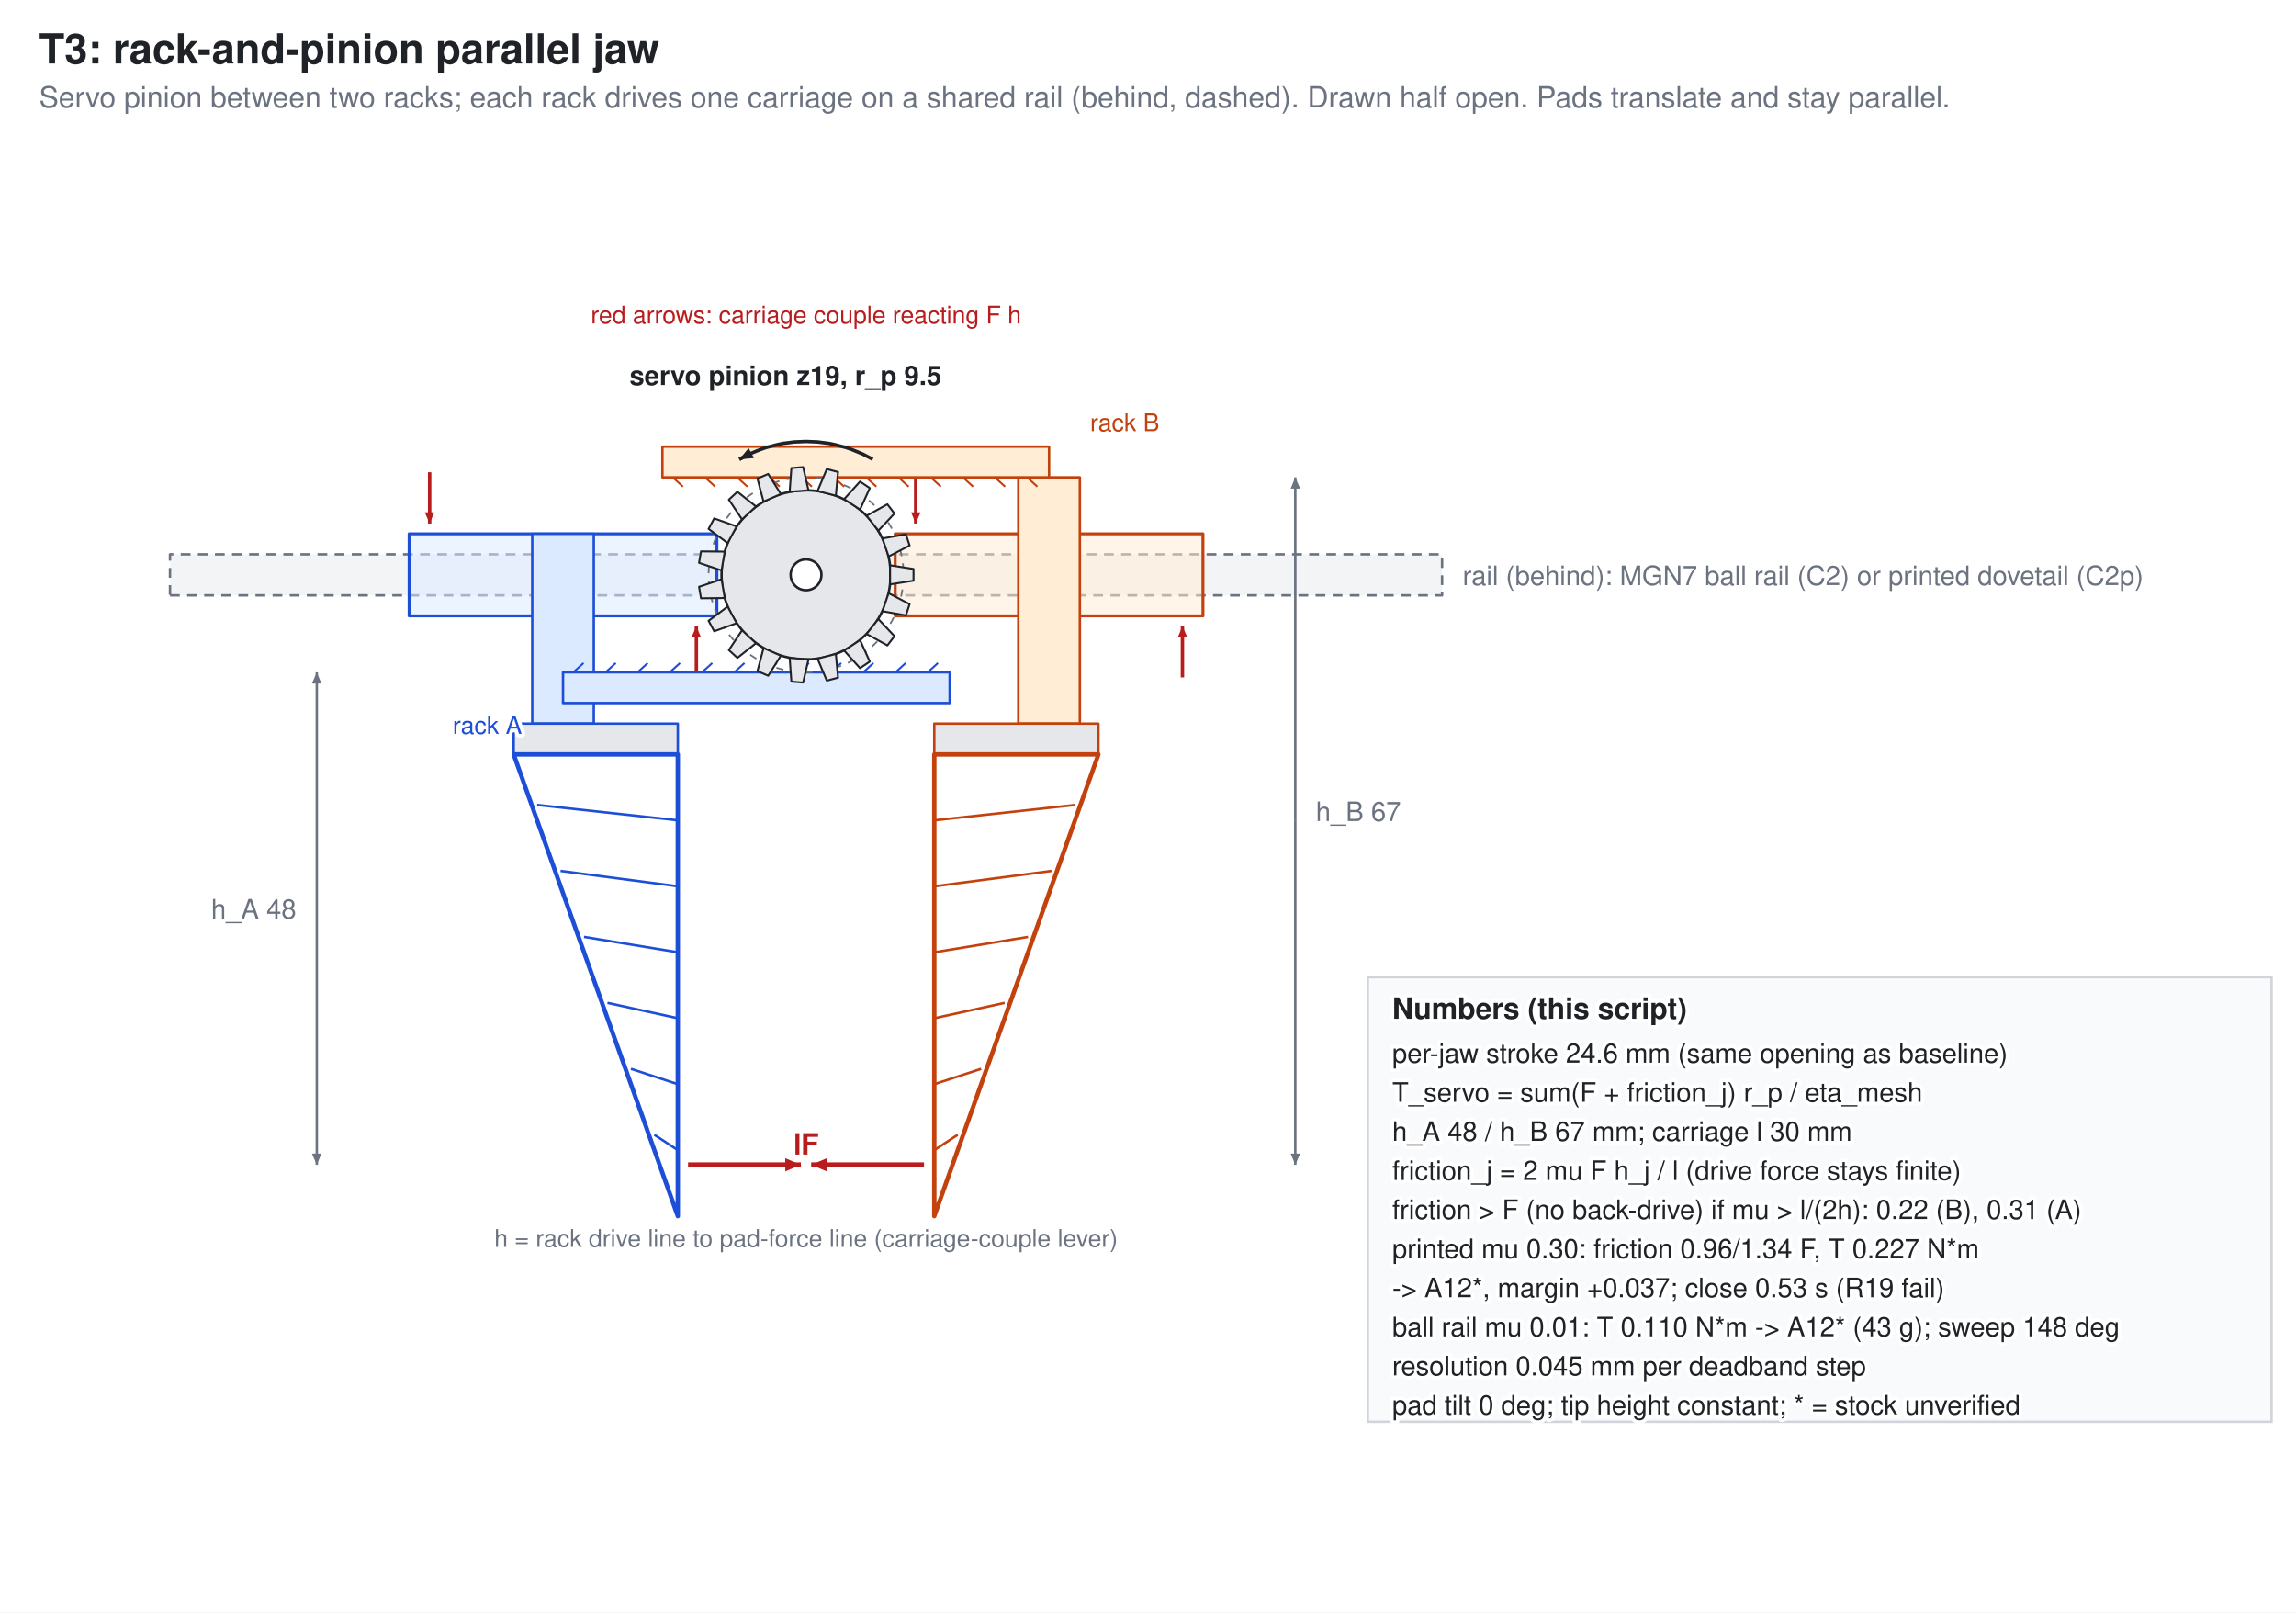
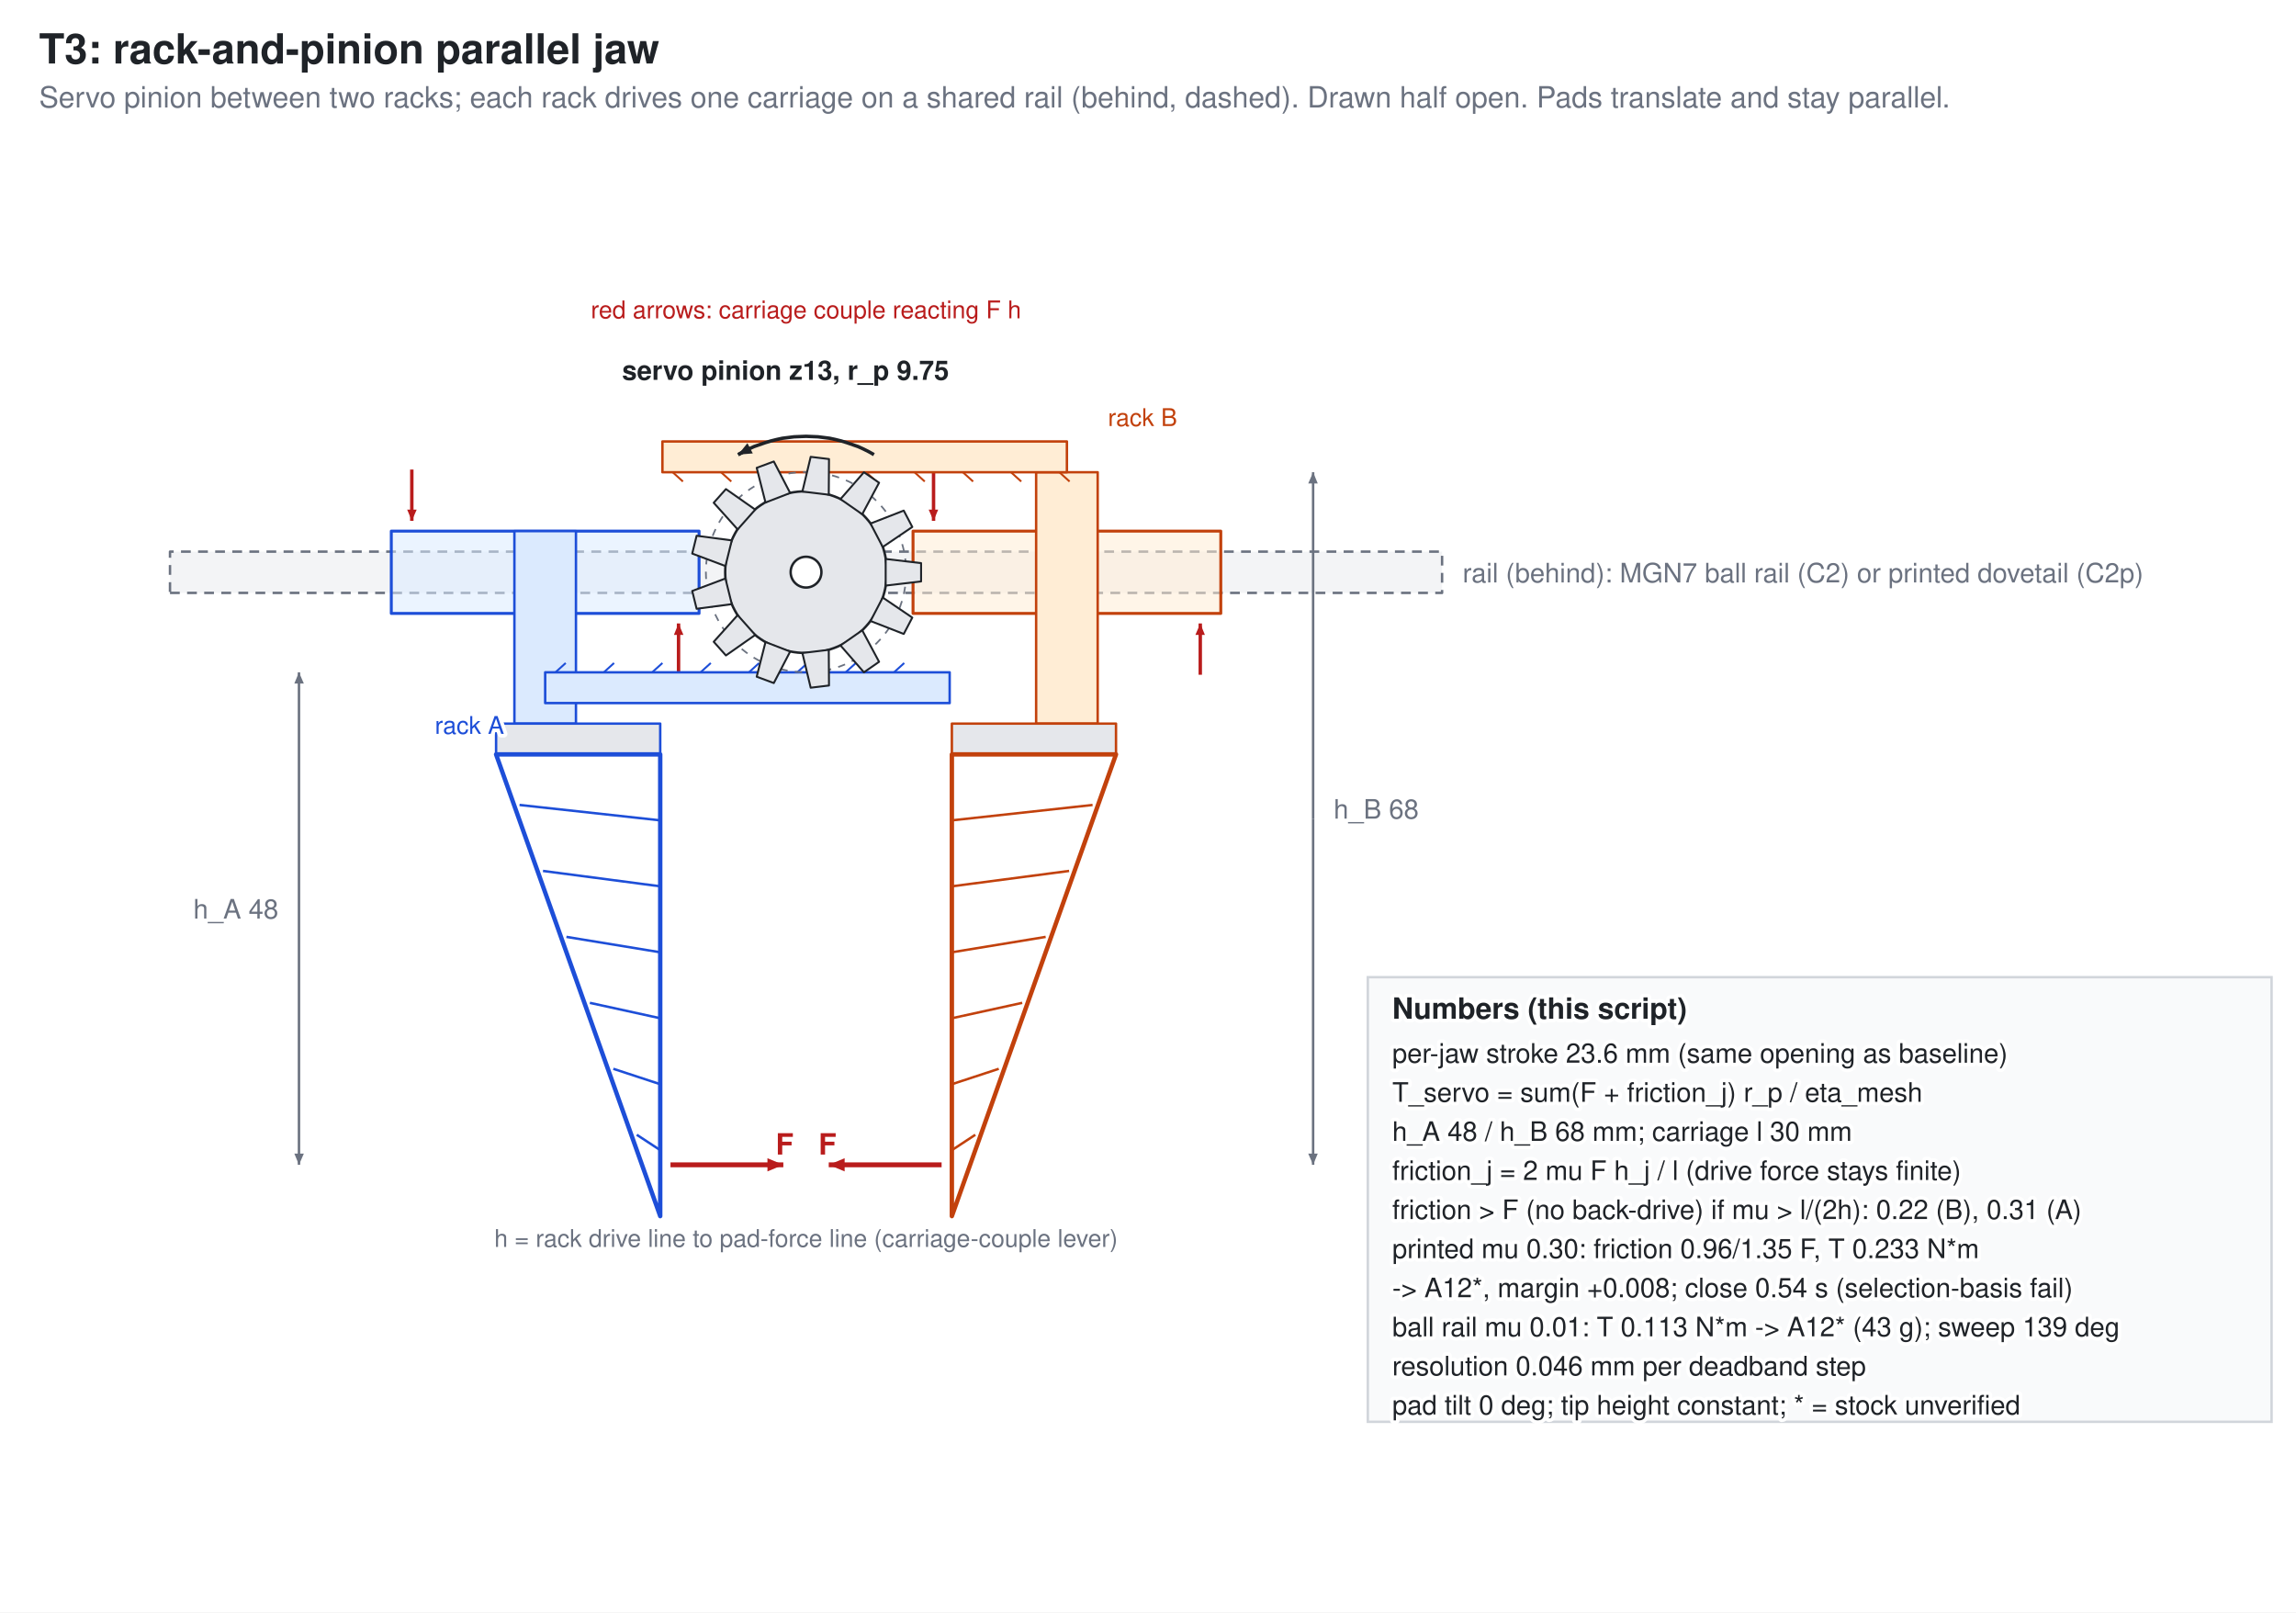
<svg xmlns="http://www.w3.org/2000/svg" viewBox="0 0 940 660" width="940" height="660" font-family="Helvetica, Arial, sans-serif">
  <rect width="940" height="660" fill="#ffffff" />
  <text x="16" y="26" font-size="17" font-weight="bold" fill="#1f2328">T3: rack-and-pinion parallel jaw</text>
  <text x="16" y="44" font-size="12" fill="#6b7280">Servo pinion between two racks; each rack drives one carriage on a shared rail (behind, dashed). Drawn half open. Pads translate and stay parallel.</text>
-   <polygon points="69.6,243.7 590.4,243.7 590.4,226.9 69.6,226.9" stroke="#6b7280" stroke-width="1.0" fill="#f3f4f6" fill-opacity="1.0" stroke-dasharray="4,3" stroke-linejoin="round" />
-   <text x="598.8" y="239.5" font-size="11" fill="#6b7280" text-anchor="start" stroke="#ffffff" stroke-width="3" stroke-linejoin="round" paint-order="stroke">rail (behind): MGN7 ball rail (C2) or printed dovetail (C2p)</text>
-   <polygon points="167.5,252.1 293.5,252.1 293.5,218.5 167.5,218.5" stroke="#1d4ed8" stroke-width="1.2" fill="#dbeafe" fill-opacity="0.55" stroke-linejoin="round" />
-   <polygon points="217.9,296.2 243.1,296.2 243.1,218.5 217.9,218.5" stroke="#1d4ed8" stroke-width="1.0" fill="#dbeafe" fill-opacity="1.0" stroke-linejoin="round" />
-   <polygon points="277.5,296.2 210.3,296.2 210.3,308.8 277.5,308.8" stroke="#1d4ed8" stroke-width="1.0" fill="#e5e7eb" fill-opacity="1.0" stroke-linejoin="round" />
-   <polygon points="277.5,308.8 277.5,497.8 210.3,308.8" stroke="#1d4ed8" stroke-width="1.8" fill="none" fill-opacity="1.0" stroke-linejoin="round" />
-   <line x1="277.5" y1="335.8" x2="219.9" y2="329.5" stroke="#1d4ed8" stroke-width="1.0" />
-   <line x1="277.5" y1="362.8" x2="229.5" y2="356.5" stroke="#1d4ed8" stroke-width="1.0" />
-   <line x1="277.5" y1="389.8" x2="239.1" y2="383.5" stroke="#1d4ed8" stroke-width="1.0" />
-   <line x1="277.5" y1="416.8" x2="248.7" y2="410.5" stroke="#1d4ed8" stroke-width="1.0" />
-   <line x1="277.5" y1="443.8" x2="258.3" y2="437.5" stroke="#1d4ed8" stroke-width="1.0" />
-   <line x1="277.5" y1="470.8" x2="267.9" y2="464.5" stroke="#1d4ed8" stroke-width="1.0" />
-   <line x1="175.9" y1="193.3" x2="175.9" y2="214.3" stroke="#b91c1c" stroke-width="1.4" />
-   <polygon points="175.9,214.3 173.9,209.7 177.8,209.7" fill="#b91c1c" />
-   <line x1="285.1" y1="277.3" x2="285.1" y2="256.3" stroke="#b91c1c" stroke-width="1.4" />
-   <polygon points="285.1,256.3 287.0,260.9 283.1,260.9" fill="#b91c1c" />
-   <line x1="281.7" y1="476.8" x2="327.9" y2="476.8" stroke="#b91c1c" stroke-width="2.0" />
-   <polygon points="327.9,476.8 321.5,479.5 321.5,474.1" fill="#b91c1c" />
-   <text x="332.1" y="472.6" font-size="12" fill="#b91c1c" text-anchor="end" font-weight="bold" stroke="#ffffff" stroke-width="3" stroke-linejoin="round" paint-order="stroke">F</text>
-   <polygon points="366.5,252.1 492.5,252.1 492.5,218.5 366.5,218.5" stroke="#c2410c" stroke-width="1.2" fill="#ffedd5" fill-opacity="0.55" stroke-linejoin="round" />
-   <polygon points="416.9,296.2 442.1,296.2 442.1,195.4 416.9,195.4" stroke="#c2410c" stroke-width="1.0" fill="#ffedd5" fill-opacity="1.0" stroke-linejoin="round" />
-   <polygon points="382.5,296.2 449.7,296.2 449.7,308.8 382.5,308.8" stroke="#c2410c" stroke-width="1.0" fill="#e5e7eb" fill-opacity="1.0" stroke-linejoin="round" />
-   <polygon points="382.5,308.8 382.5,497.8 449.7,308.8" stroke="#c2410c" stroke-width="1.8" fill="none" fill-opacity="1.0" stroke-linejoin="round" />
-   <line x1="382.5" y1="335.8" x2="440.1" y2="329.5" stroke="#c2410c" stroke-width="1.0" />
-   <line x1="382.5" y1="362.8" x2="430.5" y2="356.5" stroke="#c2410c" stroke-width="1.0" />
-   <line x1="382.5" y1="389.8" x2="420.9" y2="383.5" stroke="#c2410c" stroke-width="1.0" />
-   <line x1="382.5" y1="416.8" x2="411.3" y2="410.5" stroke="#c2410c" stroke-width="1.0" />
-   <line x1="382.5" y1="443.8" x2="401.7" y2="437.5" stroke="#c2410c" stroke-width="1.0" />
-   <line x1="382.5" y1="470.8" x2="392.1" y2="464.5" stroke="#c2410c" stroke-width="1.0" />
-   <line x1="374.9" y1="193.3" x2="374.9" y2="214.3" stroke="#b91c1c" stroke-width="1.4" />
-   <polygon points="374.9,214.3 373.0,209.7 376.9,209.7" fill="#b91c1c" />
-   <line x1="484.1" y1="277.3" x2="484.1" y2="256.3" stroke="#b91c1c" stroke-width="1.4" />
-   <polygon points="484.1,256.3 486.1,260.9 482.2,260.9" fill="#b91c1c" />
-   <line x1="378.3" y1="476.8" x2="332.1" y2="476.8" stroke="#b91c1c" stroke-width="2.0" />
-   <polygon points="332.1,476.8 338.5,474.1 338.5,479.5" fill="#b91c1c" />
-   <text x="327.9" y="472.6" font-size="12" fill="#b91c1c" text-anchor="start" font-weight="bold" stroke="#ffffff" stroke-width="3" stroke-linejoin="round" paint-order="stroke">F</text>
-   <polygon points="429.5,195.4 271.2,195.4 271.2,182.8 429.5,182.8" stroke="#c2410c" stroke-width="1.0" fill="#ffedd5" fill-opacity="1.0" stroke-linejoin="round" />
-   <polygon points="230.5,275.2 388.8,275.2 388.8,287.8 230.5,287.8" stroke="#1d4ed8" stroke-width="1.0" fill="#dbeafe" fill-opacity="1.0" stroke-linejoin="round" />
-   <line x1="275.4" y1="195.4" x2="279.6" y2="199.2" stroke="#c2410c" stroke-width="0.8" />
-   <line x1="288.6" y1="195.4" x2="292.8" y2="199.2" stroke="#c2410c" stroke-width="0.8" />
-   <line x1="301.8" y1="195.4" x2="306.0" y2="199.2" stroke="#c2410c" stroke-width="0.8" />
-   <line x1="315.0" y1="195.4" x2="319.2" y2="199.2" stroke="#c2410c" stroke-width="0.8" />
-   <line x1="328.2" y1="195.4" x2="332.4" y2="199.2" stroke="#c2410c" stroke-width="0.8" />
-   <line x1="341.4" y1="195.4" x2="345.6" y2="199.2" stroke="#c2410c" stroke-width="0.8" />
-   <line x1="354.6" y1="195.4" x2="358.8" y2="199.2" stroke="#c2410c" stroke-width="0.8" />
-   <line x1="367.8" y1="195.4" x2="372.0" y2="199.2" stroke="#c2410c" stroke-width="0.8" />
-   <line x1="381.0" y1="195.4" x2="385.2" y2="199.2" stroke="#c2410c" stroke-width="0.8" />
-   <line x1="394.2" y1="195.4" x2="398.4" y2="199.2" stroke="#c2410c" stroke-width="0.8" />
-   <line x1="407.3" y1="195.4" x2="411.5" y2="199.2" stroke="#c2410c" stroke-width="0.8" />
-   <line x1="420.5" y1="195.4" x2="424.7" y2="199.2" stroke="#c2410c" stroke-width="0.8" />
-   <line x1="234.7" y1="275.2" x2="238.9" y2="271.4" stroke="#1d4ed8" stroke-width="0.8" />
-   <line x1="247.9" y1="275.2" x2="252.1" y2="271.4" stroke="#1d4ed8" stroke-width="0.8" />
-   <line x1="261.0" y1="275.2" x2="265.2" y2="271.4" stroke="#1d4ed8" stroke-width="0.8" />
-   <line x1="274.2" y1="275.2" x2="278.4" y2="271.4" stroke="#1d4ed8" stroke-width="0.8" />
-   <line x1="287.4" y1="275.2" x2="291.6" y2="271.4" stroke="#1d4ed8" stroke-width="0.8" />
-   <line x1="300.6" y1="275.2" x2="304.8" y2="271.4" stroke="#1d4ed8" stroke-width="0.8" />
-   <line x1="313.8" y1="275.2" x2="318.0" y2="271.4" stroke="#1d4ed8" stroke-width="0.8" />
-   <line x1="327.0" y1="275.2" x2="331.2" y2="271.4" stroke="#1d4ed8" stroke-width="0.8" />
-   <line x1="340.2" y1="275.2" x2="344.4" y2="271.4" stroke="#1d4ed8" stroke-width="0.8" />
-   <line x1="353.4" y1="275.2" x2="357.6" y2="271.4" stroke="#1d4ed8" stroke-width="0.8" />
-   <line x1="366.6" y1="275.2" x2="370.8" y2="271.4" stroke="#1d4ed8" stroke-width="0.8" />
-   <line x1="379.8" y1="275.2" x2="384.0" y2="271.4" stroke="#1d4ed8" stroke-width="0.8" />
-   <circle cx="330.0" cy="235.3" r="34.6" stroke="#1f2328" stroke-width="1.0" fill="#e5e7eb" fill-opacity="1.0" />
-   <circle cx="330.0" cy="235.3" r="39.9" stroke="#6b7280" stroke-width="0.7" fill="none" fill-opacity="1.0" stroke-dasharray="3,3" />
-   <polygon points="364.4,239.2 374.0,237.7 374.0,232.9 364.4,231.4" stroke="#1f2328" stroke-width="0.8" fill="#e5e7eb" fill-opacity="1.0" stroke-linejoin="round" />
-   <polygon points="363.8,227.8 372.4,223.3 370.9,218.7 361.3,220.4" stroke="#1f2328" stroke-width="0.8" fill="#e5e7eb" fill-opacity="1.0" stroke-linejoin="round" />
-   <polygon points="359.6,217.2 366.2,210.2 363.3,206.4 354.8,211.1" stroke="#1f2328" stroke-width="0.8" fill="#e5e7eb" fill-opacity="1.0" stroke-linejoin="round" />
-   <polygon points="352.1,208.6 356.1,199.8 352.1,197.1 345.6,204.3" stroke="#1f2328" stroke-width="0.8" fill="#e5e7eb" fill-opacity="1.0" stroke-linejoin="round" />
-   <polygon points="342.2,202.9 343.1,193.2 338.5,192.0 334.7,201.0" stroke="#1f2328" stroke-width="0.8" fill="#e5e7eb" fill-opacity="1.0" stroke-linejoin="round" />
-   <polygon points="331.0,200.7 328.8,191.2 324.0,191.6 323.3,201.3" stroke="#1f2328" stroke-width="0.8" fill="#e5e7eb" fill-opacity="1.0" stroke-linejoin="round" />
-   <polygon points="319.7,202.2 314.5,194.0 310.1,195.9 312.6,205.3" stroke="#1f2328" stroke-width="0.8" fill="#e5e7eb" fill-opacity="1.0" stroke-linejoin="round" />
-   <polygon points="309.5,207.3 301.9,201.3 298.4,204.5 303.8,212.6" stroke="#1f2328" stroke-width="0.8" fill="#e5e7eb" fill-opacity="1.0" stroke-linejoin="round" />
-   <polygon points="301.6,215.5 292.4,212.2 290.1,216.5 297.9,222.3" stroke="#1f2328" stroke-width="0.8" fill="#e5e7eb" fill-opacity="1.0" stroke-linejoin="round" />
-   <polygon points="296.7,225.8 287.0,225.7 286.2,230.4 295.4,233.5" stroke="#1f2328" stroke-width="0.8" fill="#e5e7eb" fill-opacity="1.0" stroke-linejoin="round" />
-   <polygon points="295.4,237.1 286.2,240.2 287.0,244.9 296.7,244.8" stroke="#1f2328" stroke-width="0.8" fill="#e5e7eb" fill-opacity="1.0" stroke-linejoin="round" />
-   <polygon points="297.9,248.3 290.1,254.1 292.4,258.4 301.6,255.1" stroke="#1f2328" stroke-width="0.8" fill="#e5e7eb" fill-opacity="1.0" stroke-linejoin="round" />
-   <polygon points="303.8,258.0 298.4,266.1 301.9,269.3 309.5,263.3" stroke="#1f2328" stroke-width="0.8" fill="#e5e7eb" fill-opacity="1.0" stroke-linejoin="round" />
-   <polygon points="312.6,265.3 310.1,274.7 314.5,276.6 319.7,268.4" stroke="#1f2328" stroke-width="0.8" fill="#e5e7eb" fill-opacity="1.0" stroke-linejoin="round" />
-   <polygon points="323.3,269.3 324.0,279.0 328.8,279.4 331.0,269.9" stroke="#1f2328" stroke-width="0.8" fill="#e5e7eb" fill-opacity="1.0" stroke-linejoin="round" />
-   <polygon points="334.7,269.6 338.5,278.6 343.1,277.4 342.2,267.7" stroke="#1f2328" stroke-width="0.8" fill="#e5e7eb" fill-opacity="1.0" stroke-linejoin="round" />
-   <polygon points="345.6,266.3 352.1,273.5 356.1,270.8 352.1,262.0" stroke="#1f2328" stroke-width="0.8" fill="#e5e7eb" fill-opacity="1.0" stroke-linejoin="round" />
-   <polygon points="354.8,259.5 363.3,264.2 366.2,260.4 359.6,253.4" stroke="#1f2328" stroke-width="0.8" fill="#e5e7eb" fill-opacity="1.0" stroke-linejoin="round" />
-   <polygon points="361.3,250.2 370.9,251.9 372.4,247.3 363.8,242.8" stroke="#1f2328" stroke-width="0.8" fill="#e5e7eb" fill-opacity="1.0" stroke-linejoin="round" />
-   <circle cx="330.0" cy="235.3" r="6.3" stroke="#1f2328" stroke-width="1.0" fill="#ffffff" fill-opacity="1.0" />
-   <polyline points="357.3,188.0 355.2,186.9 353.1,185.8 350.9,184.9 348.7,184.0 346.4,183.2 344.1,182.6 341.8,182.0 339.5,181.5 337.1,181.2 334.8,180.9 332.4,180.8 330.0,180.7 327.6,180.8 325.2,180.9 322.9,181.2 320.5,181.5 318.2,182.0 315.9,182.6 313.6,183.2 311.3,184.0 309.1,184.9 306.9,185.8 304.8,186.9 302.7,188.0" stroke="#1f2328" stroke-width="1.4" fill="none" fill-opacity="1.0" stroke-linejoin="round" />
-   <line x1="306.9" y1="185.8" x2="302.7" y2="188.0" stroke="#1f2328" stroke-width="1.4" />
-   <polygon points="302.7,188.0 306.5,183.4 308.7,187.5" fill="#1f2328" />
-   <text x="446.3" y="176.5" font-size="10" fill="#c2410c" text-anchor="start" stroke="#ffffff" stroke-width="3" stroke-linejoin="round" paint-order="stroke">rack B</text>
-   <text x="213.7" y="300.4" font-size="10" fill="#1d4ed8" text-anchor="end" stroke="#ffffff" stroke-width="3" stroke-linejoin="round" paint-order="stroke">rack A</text>
-   <text x="321.6" y="157.6" font-size="11" fill="#1f2328" text-anchor="middle" font-weight="bold" stroke="#ffffff" stroke-width="3" stroke-linejoin="round" paint-order="stroke">servo pinion z19, r_p 9.5</text>
-   <line x1="129.7" y1="275.2" x2="129.7" y2="275.2" stroke="#6b7280" stroke-width="0.8" stroke-dasharray="2,2" />
-   <line x1="129.7" y1="476.8" x2="129.7" y2="476.8" stroke="#6b7280" stroke-width="0.8" stroke-dasharray="2,2" />
-   <line x1="129.7" y1="376.0" x2="129.7" y2="476.8" stroke="#6b7280" stroke-width="1.0" />
-   <polygon points="129.7,476.8 127.7,472.2 131.6,472.2" fill="#6b7280" />
-   <line x1="129.7" y1="376.0" x2="129.7" y2="275.2" stroke="#6b7280" stroke-width="1.0" />
-   <polygon points="129.7,275.2 131.6,279.8 127.7,279.8" fill="#6b7280" />
-   <text x="121.3" y="376.0" font-size="11" fill="#6b7280" text-anchor="end" stroke="#ffffff" stroke-width="3" stroke-linejoin="round" paint-order="stroke">h_A 48</text>
-   <line x1="530.3" y1="195.4" x2="530.3" y2="195.4" stroke="#6b7280" stroke-width="0.8" stroke-dasharray="2,2" />
-   <line x1="530.3" y1="476.8" x2="530.3" y2="476.8" stroke="#6b7280" stroke-width="0.8" stroke-dasharray="2,2" />
-   <line x1="530.3" y1="336.1" x2="530.3" y2="476.8" stroke="#6b7280" stroke-width="1.0" />
-   <polygon points="530.3,476.8 528.4,472.2 532.3,472.2" fill="#6b7280" />
-   <line x1="530.3" y1="336.1" x2="530.3" y2="195.4" stroke="#6b7280" stroke-width="1.0" />
-   <polygon points="530.3,195.4 532.3,200.0 528.4,200.0" fill="#6b7280" />
-   <text x="538.7" y="336.1" font-size="11" fill="#6b7280" text-anchor="start" stroke="#ffffff" stroke-width="3" stroke-linejoin="round" paint-order="stroke">h_B 67</text>
+   <polygon points="69.6,242.7 590.4,242.7 590.4,225.8 69.6,225.8" stroke="#6b7280" stroke-width="1.0" fill="#f3f4f6" fill-opacity="1.0" stroke-dasharray="4,3" stroke-linejoin="round" />
+   <text x="598.8" y="238.4" font-size="11" fill="#6b7280" text-anchor="start" stroke="#ffffff" stroke-width="3" stroke-linejoin="round" paint-order="stroke">rail (behind): MGN7 ball rail (C2) or printed dovetail (C2p)</text>
+   <polygon points="160.2,251.1 286.2,251.1 286.2,217.4 160.2,217.4" stroke="#1d4ed8" stroke-width="1.2" fill="#dbeafe" fill-opacity="0.55" stroke-linejoin="round" />
+   <polygon points="210.6,296.2 235.8,296.2 235.8,217.4 210.6,217.4" stroke="#1d4ed8" stroke-width="1.0" fill="#dbeafe" fill-opacity="1.0" stroke-linejoin="round" />
+   <polygon points="270.3,296.2 203.1,296.2 203.1,308.8 270.3,308.8" stroke="#1d4ed8" stroke-width="1.0" fill="#e5e7eb" fill-opacity="1.0" stroke-linejoin="round" />
+   <polygon points="270.3,308.8 270.3,497.8 203.1,308.8" stroke="#1d4ed8" stroke-width="1.8" fill="none" fill-opacity="1.0" stroke-linejoin="round" />
+   <line x1="270.3" y1="335.8" x2="212.7" y2="329.5" stroke="#1d4ed8" stroke-width="1.0" />
+   <line x1="270.3" y1="362.8" x2="222.3" y2="356.5" stroke="#1d4ed8" stroke-width="1.0" />
+   <line x1="270.3" y1="389.8" x2="231.9" y2="383.5" stroke="#1d4ed8" stroke-width="1.0" />
+   <line x1="270.3" y1="416.8" x2="241.5" y2="410.5" stroke="#1d4ed8" stroke-width="1.0" />
+   <line x1="270.3" y1="443.8" x2="251.1" y2="437.5" stroke="#1d4ed8" stroke-width="1.0" />
+   <line x1="270.3" y1="470.8" x2="260.7" y2="464.5" stroke="#1d4ed8" stroke-width="1.0" />
+   <line x1="168.6" y1="192.2" x2="168.6" y2="213.2" stroke="#b91c1c" stroke-width="1.4" />
+   <polygon points="168.6,213.2 166.7,208.6 170.6,208.6" fill="#b91c1c" />
+   <line x1="277.8" y1="276.2" x2="277.8" y2="255.2" stroke="#b91c1c" stroke-width="1.4" />
+   <polygon points="277.8,255.2 279.8,259.9 275.9,259.9" fill="#b91c1c" />
+   <line x1="274.5" y1="476.8" x2="320.7" y2="476.8" stroke="#b91c1c" stroke-width="2.0" />
+   <polygon points="320.7,476.8 314.2,479.5 314.2,474.1" fill="#b91c1c" />
+   <text x="324.9" y="472.6" font-size="12" fill="#b91c1c" text-anchor="end" font-weight="bold" stroke="#ffffff" stroke-width="3" stroke-linejoin="round" paint-order="stroke">F</text>
+   <polygon points="373.8,251.1 499.8,251.1 499.8,217.4 373.8,217.4" stroke="#c2410c" stroke-width="1.2" fill="#ffedd5" fill-opacity="0.55" stroke-linejoin="round" />
+   <polygon points="424.2,296.2 449.4,296.2 449.4,193.3 424.2,193.3" stroke="#c2410c" stroke-width="1.0" fill="#ffedd5" fill-opacity="1.0" stroke-linejoin="round" />
+   <polygon points="389.7,296.2 456.9,296.2 456.9,308.8 389.7,308.8" stroke="#c2410c" stroke-width="1.0" fill="#e5e7eb" fill-opacity="1.0" stroke-linejoin="round" />
+   <polygon points="389.7,308.8 389.7,497.8 456.9,308.8" stroke="#c2410c" stroke-width="1.8" fill="none" fill-opacity="1.0" stroke-linejoin="round" />
+   <line x1="389.7" y1="335.8" x2="447.3" y2="329.5" stroke="#c2410c" stroke-width="1.0" />
+   <line x1="389.7" y1="362.8" x2="437.7" y2="356.5" stroke="#c2410c" stroke-width="1.0" />
+   <line x1="389.7" y1="389.8" x2="428.1" y2="383.5" stroke="#c2410c" stroke-width="1.0" />
+   <line x1="389.7" y1="416.8" x2="418.5" y2="410.5" stroke="#c2410c" stroke-width="1.0" />
+   <line x1="389.7" y1="443.8" x2="408.9" y2="437.5" stroke="#c2410c" stroke-width="1.0" />
+   <line x1="389.7" y1="470.8" x2="399.3" y2="464.5" stroke="#c2410c" stroke-width="1.0" />
+   <line x1="382.2" y1="192.2" x2="382.2" y2="213.2" stroke="#b91c1c" stroke-width="1.4" />
+   <polygon points="382.2,213.2 380.2,208.6 384.1,208.6" fill="#b91c1c" />
+   <line x1="491.4" y1="276.2" x2="491.4" y2="255.2" stroke="#b91c1c" stroke-width="1.4" />
+   <polygon points="491.4,255.2 493.3,259.9 489.4,259.9" fill="#b91c1c" />
+   <line x1="385.5" y1="476.8" x2="339.3" y2="476.8" stroke="#b91c1c" stroke-width="2.0" />
+   <polygon points="339.3,476.8 345.8,474.1 345.8,479.5" fill="#b91c1c" />
+   <text x="335.1" y="472.6" font-size="12" fill="#b91c1c" text-anchor="start" font-weight="bold" stroke="#ffffff" stroke-width="3" stroke-linejoin="round" paint-order="stroke">F</text>
+   <polygon points="436.8,193.3 271.2,193.3 271.2,180.7 436.8,180.7" stroke="#c2410c" stroke-width="1.0" fill="#ffedd5" fill-opacity="1.0" stroke-linejoin="round" />
+   <polygon points="223.2,275.2 388.8,275.2 388.8,287.8 223.2,287.8" stroke="#1d4ed8" stroke-width="1.0" fill="#dbeafe" fill-opacity="1.0" stroke-linejoin="round" />
+   <line x1="275.4" y1="193.3" x2="279.6" y2="197.1" stroke="#c2410c" stroke-width="0.8" />
+   <line x1="295.2" y1="193.3" x2="299.4" y2="197.1" stroke="#c2410c" stroke-width="0.8" />
+   <line x1="315.0" y1="193.3" x2="319.2" y2="197.1" stroke="#c2410c" stroke-width="0.8" />
+   <line x1="334.8" y1="193.3" x2="339.0" y2="197.1" stroke="#c2410c" stroke-width="0.8" />
+   <line x1="354.6" y1="193.3" x2="358.8" y2="197.1" stroke="#c2410c" stroke-width="0.8" />
+   <line x1="374.4" y1="193.3" x2="378.6" y2="197.1" stroke="#c2410c" stroke-width="0.8" />
+   <line x1="394.2" y1="193.3" x2="398.4" y2="197.1" stroke="#c2410c" stroke-width="0.8" />
+   <line x1="413.9" y1="193.3" x2="418.1" y2="197.1" stroke="#c2410c" stroke-width="0.8" />
+   <line x1="433.7" y1="193.3" x2="437.9" y2="197.1" stroke="#c2410c" stroke-width="0.8" />
+   <line x1="227.4" y1="275.2" x2="231.6" y2="271.4" stroke="#1d4ed8" stroke-width="0.8" />
+   <line x1="247.2" y1="275.2" x2="251.4" y2="271.4" stroke="#1d4ed8" stroke-width="0.8" />
+   <line x1="267.0" y1="275.2" x2="271.2" y2="271.4" stroke="#1d4ed8" stroke-width="0.8" />
+   <line x1="286.8" y1="275.2" x2="291.0" y2="271.4" stroke="#1d4ed8" stroke-width="0.8" />
+   <line x1="306.6" y1="275.2" x2="310.8" y2="271.4" stroke="#1d4ed8" stroke-width="0.8" />
+   <line x1="326.4" y1="275.2" x2="330.6" y2="271.4" stroke="#1d4ed8" stroke-width="0.8" />
+   <line x1="346.2" y1="275.2" x2="350.4" y2="271.4" stroke="#1d4ed8" stroke-width="0.8" />
+   <line x1="366.0" y1="275.2" x2="370.2" y2="271.4" stroke="#1d4ed8" stroke-width="0.8" />
+   <circle cx="330.0" cy="234.2" r="33.1" stroke="#1f2328" stroke-width="1.0" fill="#e5e7eb" fill-opacity="1.0" />
+   <circle cx="330.0" cy="234.2" r="41.0" stroke="#6b7280" stroke-width="0.7" fill="none" fill-opacity="1.0" stroke-dasharray="3,3" />
+   <polygon points="362.6,239.7 377.1,238.0 377.1,230.5 362.6,228.8" stroke="#1f2328" stroke-width="0.8" fill="#e5e7eb" fill-opacity="1.0" stroke-linejoin="round" />
+   <polygon points="361.4,223.9 373.5,215.7 370.0,209.0 356.4,214.3" stroke="#1f2328" stroke-width="0.8" fill="#e5e7eb" fill-opacity="1.0" stroke-linejoin="round" />
+   <polygon points="353.0,210.5 359.9,197.6 353.7,193.3 344.1,204.3" stroke="#1f2328" stroke-width="0.8" fill="#e5e7eb" fill-opacity="1.0" stroke-linejoin="round" />
+   <polygon points="339.3,202.5 339.4,187.9 331.9,187.0 328.5,201.2" stroke="#1f2328" stroke-width="0.8" fill="#e5e7eb" fill-opacity="1.0" stroke-linejoin="round" />
+   <polygon points="323.5,201.8 316.8,188.9 309.8,191.5 313.4,205.7" stroke="#1f2328" stroke-width="0.8" fill="#e5e7eb" fill-opacity="1.0" stroke-linejoin="round" />
+   <polygon points="309.2,208.6 297.2,200.2 292.2,205.8 302.0,216.7" stroke="#1f2328" stroke-width="0.8" fill="#e5e7eb" fill-opacity="1.0" stroke-linejoin="round" />
+   <polygon points="299.6,221.2 285.2,219.3 283.4,226.6 297.0,231.7" stroke="#1f2328" stroke-width="0.8" fill="#e5e7eb" fill-opacity="1.0" stroke-linejoin="round" />
+   <polygon points="297.0,236.8 283.4,241.9 285.2,249.2 299.6,247.3" stroke="#1f2328" stroke-width="0.8" fill="#e5e7eb" fill-opacity="1.0" stroke-linejoin="round" />
+   <polygon points="302.0,251.8 292.2,262.7 297.2,268.3 309.2,259.9" stroke="#1f2328" stroke-width="0.8" fill="#e5e7eb" fill-opacity="1.0" stroke-linejoin="round" />
+   <polygon points="313.4,262.8 309.8,277.0 316.8,279.6 323.5,266.7" stroke="#1f2328" stroke-width="0.8" fill="#e5e7eb" fill-opacity="1.0" stroke-linejoin="round" />
+   <polygon points="328.5,267.3 331.9,281.5 339.4,280.6 339.3,266.0" stroke="#1f2328" stroke-width="0.8" fill="#e5e7eb" fill-opacity="1.0" stroke-linejoin="round" />
+   <polygon points="344.1,264.2 353.7,275.2 359.9,270.9 353.0,258.0" stroke="#1f2328" stroke-width="0.8" fill="#e5e7eb" fill-opacity="1.0" stroke-linejoin="round" />
+   <polygon points="356.4,254.2 370.0,259.5 373.5,252.8 361.4,244.6" stroke="#1f2328" stroke-width="0.8" fill="#e5e7eb" fill-opacity="1.0" stroke-linejoin="round" />
+   <circle cx="330.0" cy="234.2" r="6.3" stroke="#1f2328" stroke-width="1.0" fill="#ffffff" fill-opacity="1.0" />
+   <polyline points="357.8,186.1 355.7,184.9 353.5,183.8 351.3,182.8 349.0,182.0 346.7,181.2 344.4,180.5 342.0,179.9 339.7,179.4 337.3,179.1 334.9,178.8 332.4,178.7 330.0,178.6 327.6,178.7 325.1,178.8 322.7,179.1 320.3,179.4 318.0,179.9 315.6,180.5 313.3,181.2 311.0,182.0 308.7,182.8 306.5,183.8 304.3,184.9 302.2,186.1" stroke="#1f2328" stroke-width="1.4" fill="none" fill-opacity="1.0" stroke-linejoin="round" />
+   <line x1="306.5" y1="183.8" x2="302.2" y2="186.1" stroke="#1f2328" stroke-width="1.4" />
+   <polygon points="302.2,186.1 306.0,181.4 308.2,185.6" fill="#1f2328" />
+   <text x="453.6" y="174.4" font-size="10" fill="#c2410c" text-anchor="start" stroke="#ffffff" stroke-width="3" stroke-linejoin="round" paint-order="stroke">rack B</text>
+   <text x="206.4" y="300.4" font-size="10" fill="#1d4ed8" text-anchor="end" stroke="#ffffff" stroke-width="3" stroke-linejoin="round" paint-order="stroke">rack A</text>
+   <text x="321.6" y="155.5" font-size="11" fill="#1f2328" text-anchor="middle" font-weight="bold" stroke="#ffffff" stroke-width="3" stroke-linejoin="round" paint-order="stroke">servo pinion z13, r_p 9.75</text>
+   <line x1="122.4" y1="275.2" x2="122.4" y2="275.2" stroke="#6b7280" stroke-width="0.8" stroke-dasharray="2,2" />
+   <line x1="122.4" y1="476.8" x2="122.4" y2="476.8" stroke="#6b7280" stroke-width="0.8" stroke-dasharray="2,2" />
+   <line x1="122.4" y1="376.0" x2="122.4" y2="476.8" stroke="#6b7280" stroke-width="1.0" />
+   <polygon points="122.4,476.8 120.5,472.2 124.4,472.2" fill="#6b7280" />
+   <line x1="122.4" y1="376.0" x2="122.4" y2="275.2" stroke="#6b7280" stroke-width="1.0" />
+   <polygon points="122.4,275.2 124.4,279.8 120.5,279.8" fill="#6b7280" />
+   <text x="114.0" y="376.0" font-size="11" fill="#6b7280" text-anchor="end" stroke="#ffffff" stroke-width="3" stroke-linejoin="round" paint-order="stroke">h_A 48</text>
+   <line x1="537.6" y1="193.3" x2="537.6" y2="193.3" stroke="#6b7280" stroke-width="0.8" stroke-dasharray="2,2" />
+   <line x1="537.6" y1="476.8" x2="537.6" y2="476.8" stroke="#6b7280" stroke-width="0.8" stroke-dasharray="2,2" />
+   <line x1="537.6" y1="335.1" x2="537.6" y2="476.8" stroke="#6b7280" stroke-width="1.0" />
+   <polygon points="537.6,476.8 535.6,472.2 539.5,472.2" fill="#6b7280" />
+   <line x1="537.6" y1="335.1" x2="537.6" y2="193.3" stroke="#6b7280" stroke-width="1.0" />
+   <polygon points="537.6,193.3 539.5,197.9 535.6,197.9" fill="#6b7280" />
+   <text x="546.0" y="335.1" font-size="11" fill="#6b7280" text-anchor="start" stroke="#ffffff" stroke-width="3" stroke-linejoin="round" paint-order="stroke">h_B 68</text>
  <text x="330.0" y="510.4" font-size="10" fill="#6b7280" text-anchor="middle" stroke="#ffffff" stroke-width="3" stroke-linejoin="round" paint-order="stroke">h = rack drive line to pad-force line (carriage-couple lever)</text>
-   <text x="330.0" y="132.4" font-size="10" fill="#b91c1c" text-anchor="middle" stroke="#ffffff" stroke-width="3" stroke-linejoin="round" paint-order="stroke">red arrows: carriage couple reacting F h</text>
+   <text x="330.0" y="130.3" font-size="10" fill="#b91c1c" text-anchor="middle" stroke="#ffffff" stroke-width="3" stroke-linejoin="round" paint-order="stroke">red arrows: carriage couple reacting F h</text>
  <rect x="560" y="400" width="370" height="182" fill="#f9fafb" stroke="#d1d5db" />
  <text x="570.0" y="417.0" font-size="12" fill="#1f2328" text-anchor="start" font-weight="bold" stroke="#ffffff" stroke-width="3" stroke-linejoin="round" paint-order="stroke">Numbers (this script)</text>
-   <text x="570.0" y="435.0" font-size="11" fill="#1f2328" text-anchor="start" stroke="#ffffff" stroke-width="3" stroke-linejoin="round" paint-order="stroke">per-jaw stroke 24.6 mm (same opening as baseline)</text>
+   <text x="570.0" y="435.0" font-size="11" fill="#1f2328" text-anchor="start" stroke="#ffffff" stroke-width="3" stroke-linejoin="round" paint-order="stroke">per-jaw stroke 23.6 mm (same opening as baseline)</text>
  <text x="570.0" y="451.0" font-size="11" fill="#1f2328" text-anchor="start" stroke="#ffffff" stroke-width="3" stroke-linejoin="round" paint-order="stroke">T_servo = sum(F + friction_j) r_p / eta_mesh</text>
-   <text x="570.0" y="467.0" font-size="11" fill="#1f2328" text-anchor="start" stroke="#ffffff" stroke-width="3" stroke-linejoin="round" paint-order="stroke">h_A 48 / h_B 67 mm; carriage l 30 mm</text>
+   <text x="570.0" y="467.0" font-size="11" fill="#1f2328" text-anchor="start" stroke="#ffffff" stroke-width="3" stroke-linejoin="round" paint-order="stroke">h_A 48 / h_B 68 mm; carriage l 30 mm</text>
  <text x="570.0" y="483.0" font-size="11" fill="#1f2328" text-anchor="start" stroke="#ffffff" stroke-width="3" stroke-linejoin="round" paint-order="stroke">friction_j = 2 mu F h_j / l (drive force stays finite)</text>
  <text x="570.0" y="499.0" font-size="11" fill="#1f2328" text-anchor="start" stroke="#ffffff" stroke-width="3" stroke-linejoin="round" paint-order="stroke">friction &gt; F (no back-drive) if mu &gt; l/(2h): 0.22 (B), 0.31 (A)</text>
-   <text x="570.0" y="515.0" font-size="11" fill="#1f2328" text-anchor="start" stroke="#ffffff" stroke-width="3" stroke-linejoin="round" paint-order="stroke">printed mu 0.30: friction 0.96/1.34 F, T 0.227 N*m</text>
-   <text x="570.0" y="531.0" font-size="11" fill="#1f2328" text-anchor="start" stroke="#ffffff" stroke-width="3" stroke-linejoin="round" paint-order="stroke">   -&gt; A12*, margin +0.037; close 0.53 s (R19 fail)</text>
-   <text x="570.0" y="547.0" font-size="11" fill="#1f2328" text-anchor="start" stroke="#ffffff" stroke-width="3" stroke-linejoin="round" paint-order="stroke">ball rail mu 0.01: T 0.110 N*m -&gt; A12* (43 g); sweep 148 deg</text>
-   <text x="570.0" y="563.0" font-size="11" fill="#1f2328" text-anchor="start" stroke="#ffffff" stroke-width="3" stroke-linejoin="round" paint-order="stroke">resolution 0.045 mm per deadband step</text>
+   <text x="570.0" y="515.0" font-size="11" fill="#1f2328" text-anchor="start" stroke="#ffffff" stroke-width="3" stroke-linejoin="round" paint-order="stroke">printed mu 0.30: friction 0.96/1.35 F, T 0.233 N*m</text>
+   <text x="570.0" y="531.0" font-size="11" fill="#1f2328" text-anchor="start" stroke="#ffffff" stroke-width="3" stroke-linejoin="round" paint-order="stroke">   -&gt; A12*, margin +0.008; close 0.54 s (selection-basis fail)</text>
+   <text x="570.0" y="547.0" font-size="11" fill="#1f2328" text-anchor="start" stroke="#ffffff" stroke-width="3" stroke-linejoin="round" paint-order="stroke">ball rail mu 0.01: T 0.113 N*m -&gt; A12* (43 g); sweep 139 deg</text>
+   <text x="570.0" y="563.0" font-size="11" fill="#1f2328" text-anchor="start" stroke="#ffffff" stroke-width="3" stroke-linejoin="round" paint-order="stroke">resolution 0.046 mm per deadband step</text>
  <text x="570.0" y="579.0" font-size="11" fill="#1f2328" text-anchor="start" stroke="#ffffff" stroke-width="3" stroke-linejoin="round" paint-order="stroke">pad tilt 0 deg; tip height constant; * = stock unverified</text>
</svg>
